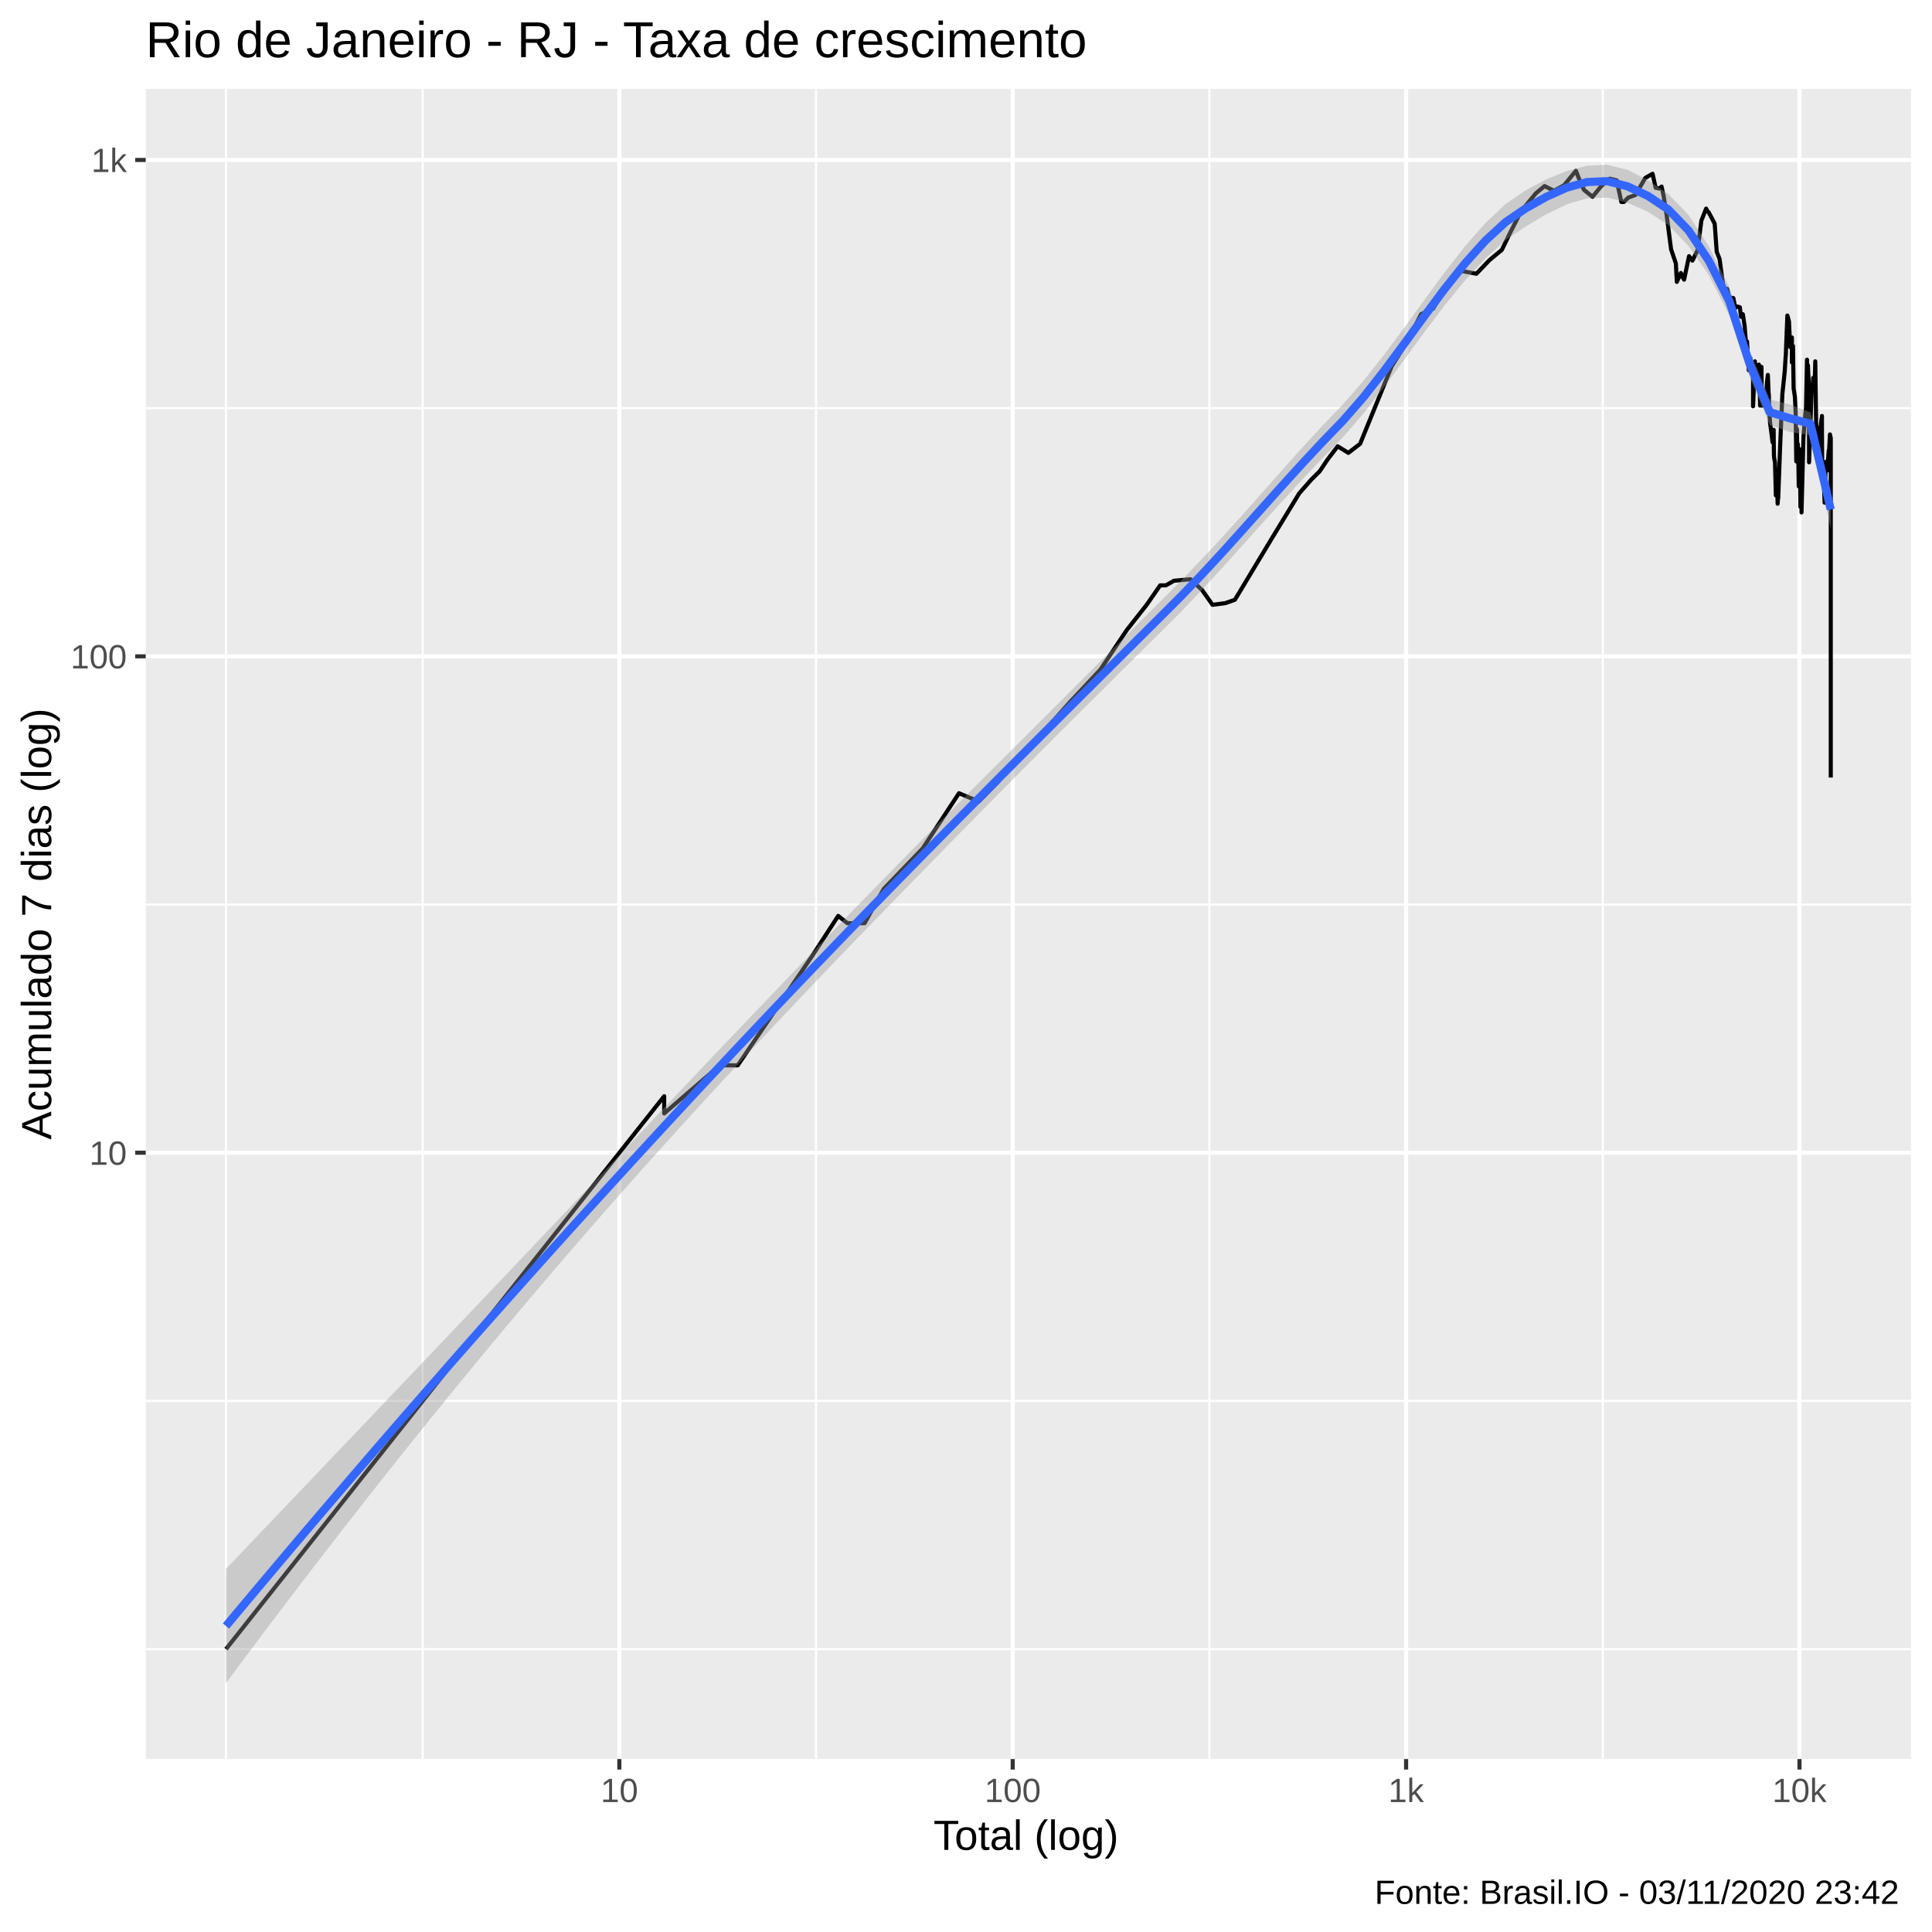
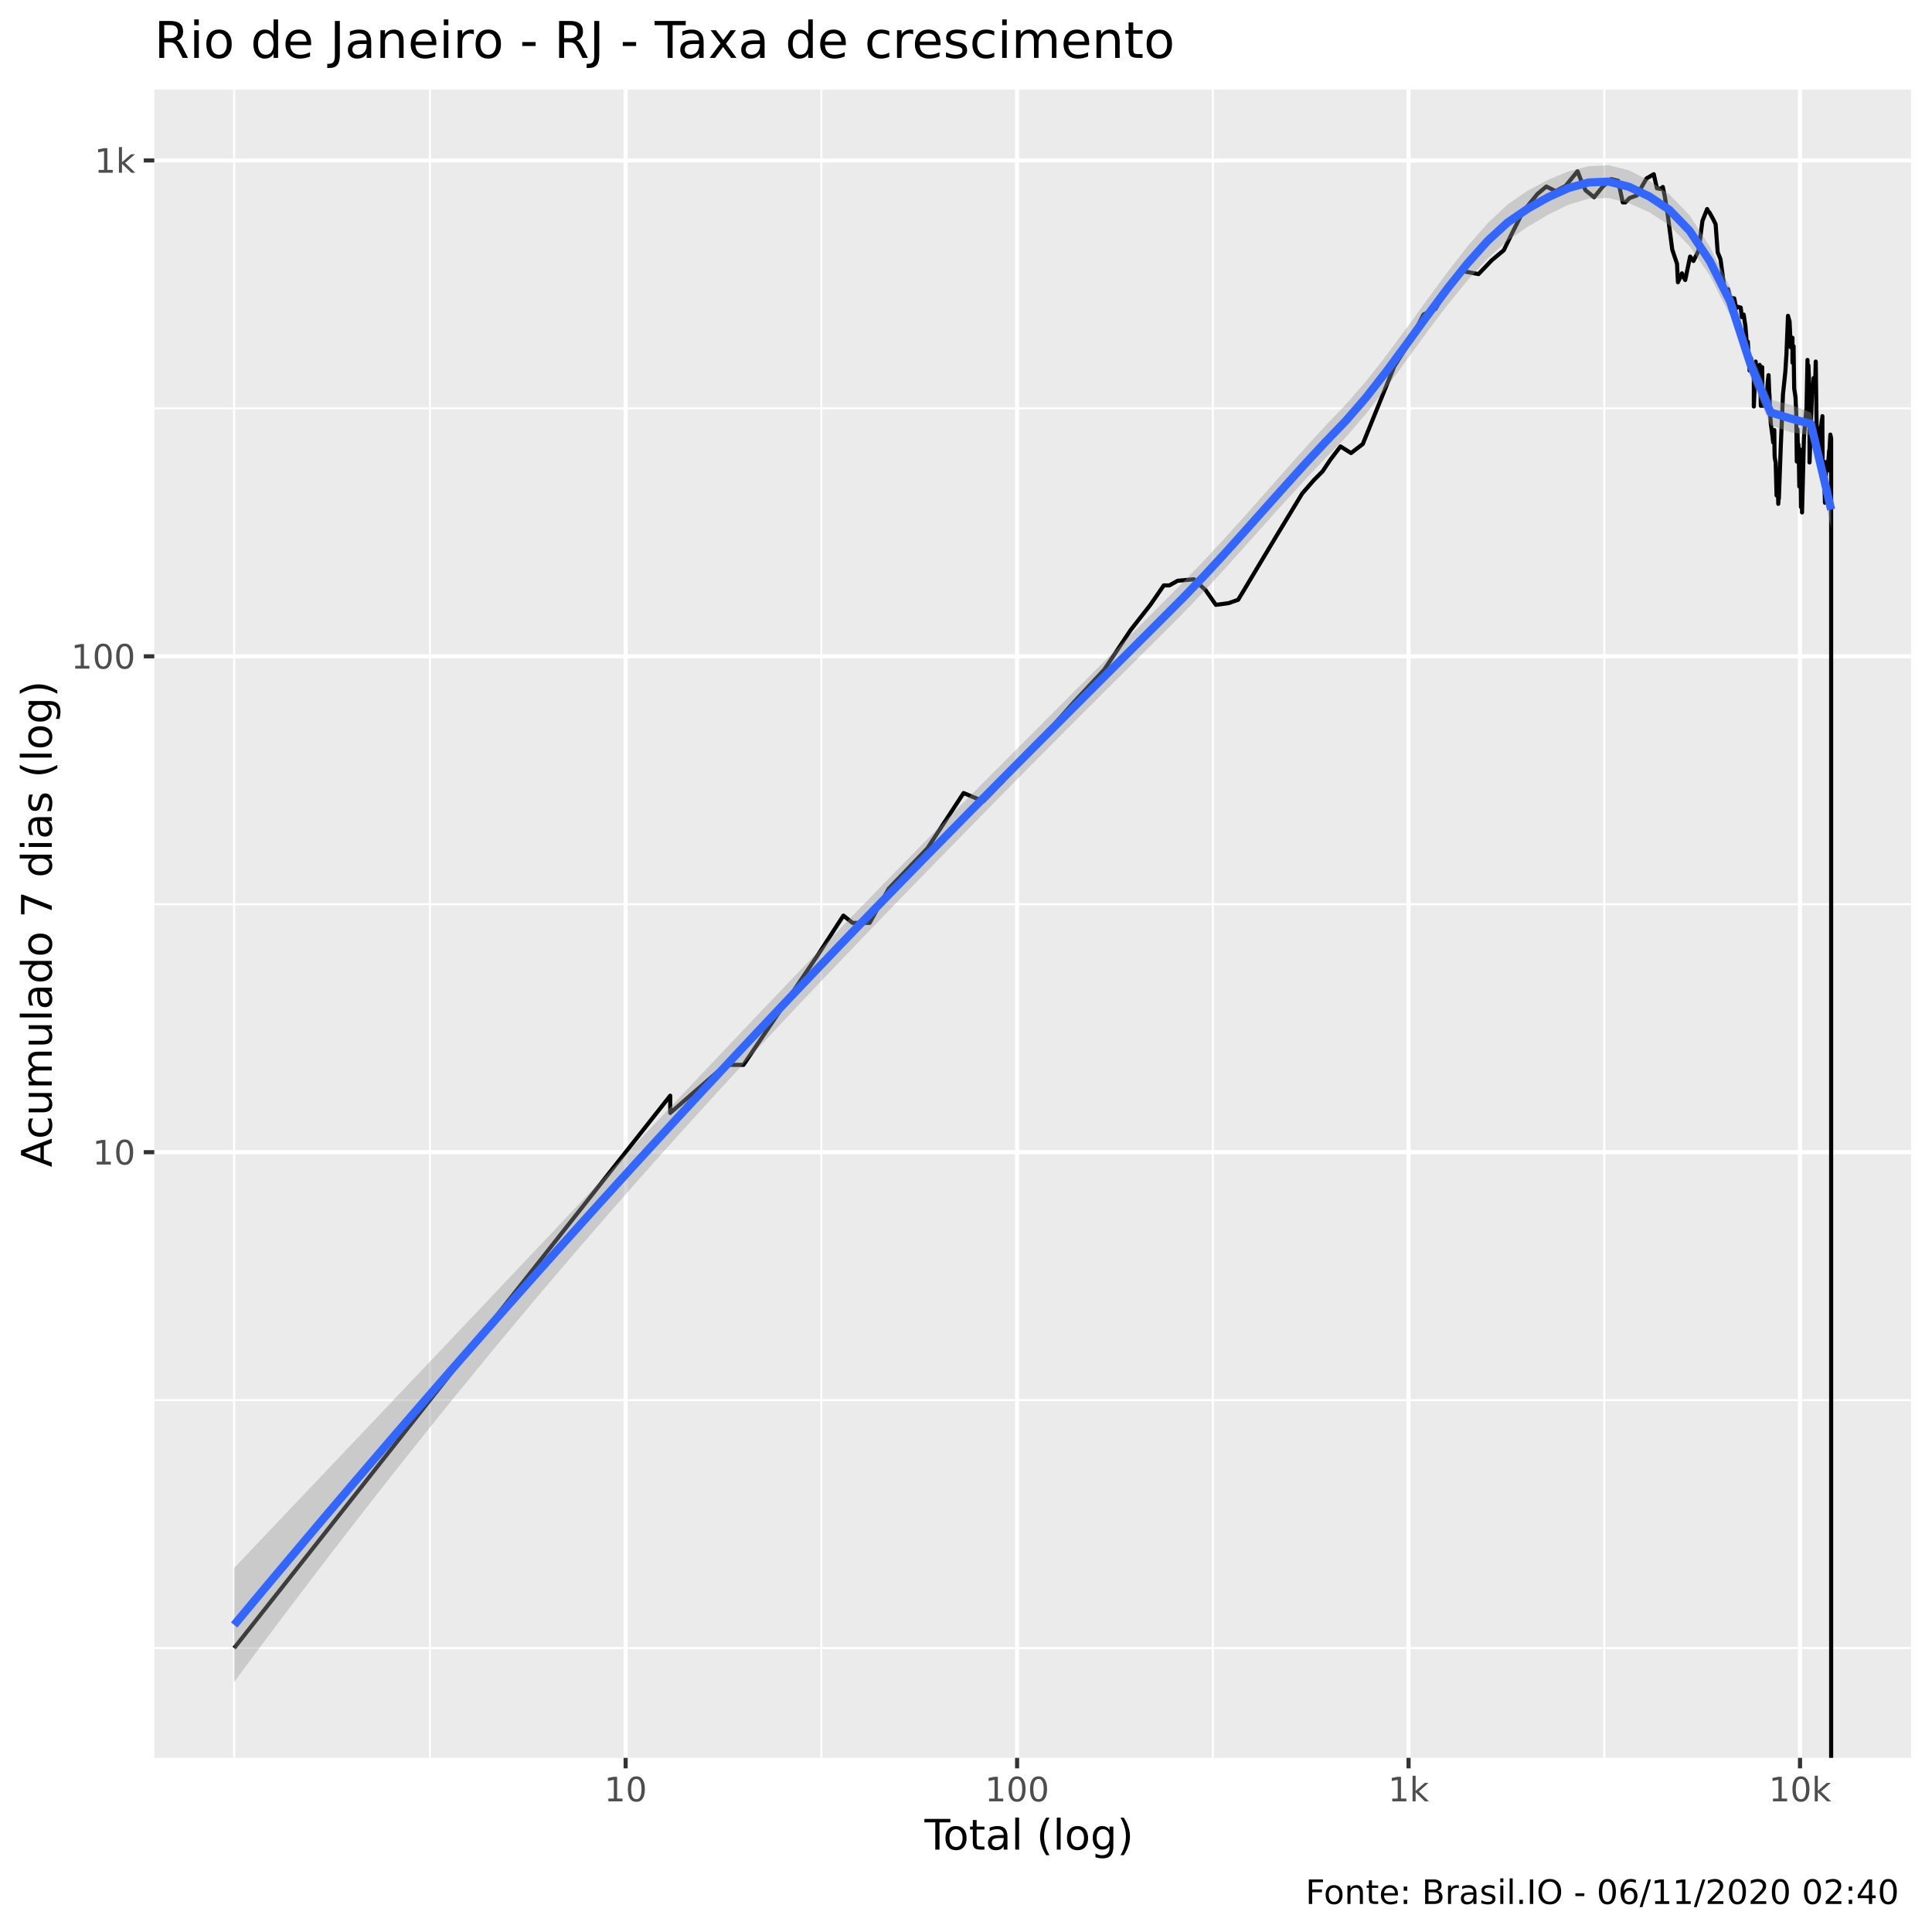
<svg xmlns="http://www.w3.org/2000/svg" viewBox="0 0 504.00 504.00">
  <defs>
    <style type="text/css">
    line, polyline, polygon, path, rect, circle {
      fill: none;
      stroke: #000000;
      stroke-linecap: round;
      stroke-linejoin: round;
      stroke-miterlimit: 10.00;
    }
  </style>
  </defs>
  <rect width="100%" height="100%" style="stroke: none; fill: #FFFFFF;" />
-   <rect x="-0" y="0.00" width="504.00" height="504.00" style="stroke-width: 1.07; stroke: #FFFFFF; fill: #FFFFFF;" />
+   <rect x="0" y="0.00" width="504.00" height="504.00" style="stroke-width: 1.07; stroke: #FFFFFF; fill: #FFFFFF;" />
  <defs>
-     <clipPath id="cpMzguMDJ8NDk4LjUyfDQ1OC44OHwyMy4xOQ==">
-       <rect x="38.02" y="23.19" width="460.50" height="435.69" />
+     <clipPath id="cpNDAuMjV8NDk4LjUyfDQ1OC41N3wyMy4zMw==">
+       <rect x="40.25" y="23.33" width="458.27" height="435.24" />
    </clipPath>
  </defs>
-   <rect x="38.02" y="23.19" width="460.50" height="435.69" style="stroke-width: 1.07; stroke: none; fill: #EBEBEB;" clip-path="url(#cpMzguMDJ8NDk4LjUyfDQ1OC44OHwyMy4xOQ==)" />
-   <polyline points="38.02,430.20 498.52,430.20 " style="stroke-width: 0.53; stroke: #FFFFFF; stroke-linecap: butt;" clip-path="url(#cpMzguMDJ8NDk4LjUyfDQ1OC44OHwyMy4xOQ==)" />
-   <polyline points="38.02,365.46 498.52,365.46 " style="stroke-width: 0.53; stroke: #FFFFFF; stroke-linecap: butt;" clip-path="url(#cpMzguMDJ8NDk4LjUyfDQ1OC44OHwyMy4xOQ==)" />
-   <polyline points="38.02,235.97 498.52,235.97 " style="stroke-width: 0.53; stroke: #FFFFFF; stroke-linecap: butt;" clip-path="url(#cpMzguMDJ8NDk4LjUyfDQ1OC44OHwyMy4xOQ==)" />
-   <polyline points="38.02,106.48 498.52,106.48 " style="stroke-width: 0.53; stroke: #FFFFFF; stroke-linecap: butt;" clip-path="url(#cpMzguMDJ8NDk4LjUyfDQ1OC44OHwyMy4xOQ==)" />
-   <polyline points="58.95,458.88 58.95,23.19 " style="stroke-width: 0.53; stroke: #FFFFFF; stroke-linecap: butt;" clip-path="url(#cpMzguMDJ8NDk4LjUyfDQ1OC44OHwyMy4xOQ==)" />
-   <polyline points="110.26,458.88 110.26,23.19 " style="stroke-width: 0.53; stroke: #FFFFFF; stroke-linecap: butt;" clip-path="url(#cpMzguMDJ8NDk4LjUyfDQ1OC44OHwyMy4xOQ==)" />
-   <polyline points="212.88,458.88 212.88,23.19 " style="stroke-width: 0.53; stroke: #FFFFFF; stroke-linecap: butt;" clip-path="url(#cpMzguMDJ8NDk4LjUyfDQ1OC44OHwyMy4xOQ==)" />
-   <polyline points="315.50,458.88 315.50,23.19 " style="stroke-width: 0.53; stroke: #FFFFFF; stroke-linecap: butt;" clip-path="url(#cpMzguMDJ8NDk4LjUyfDQ1OC44OHwyMy4xOQ==)" />
-   <polyline points="418.12,458.88 418.12,23.19 " style="stroke-width: 0.53; stroke: #FFFFFF; stroke-linecap: butt;" clip-path="url(#cpMzguMDJ8NDk4LjUyfDQ1OC44OHwyMy4xOQ==)" />
-   <polyline points="38.02,300.71 498.52,300.71 " style="stroke-width: 1.07; stroke: #FFFFFF; stroke-linecap: butt;" clip-path="url(#cpMzguMDJ8NDk4LjUyfDQ1OC44OHwyMy4xOQ==)" />
-   <polyline points="38.02,171.22 498.52,171.22 " style="stroke-width: 1.07; stroke: #FFFFFF; stroke-linecap: butt;" clip-path="url(#cpMzguMDJ8NDk4LjUyfDQ1OC44OHwyMy4xOQ==)" />
-   <polyline points="38.02,41.73 498.52,41.73 " style="stroke-width: 1.07; stroke: #FFFFFF; stroke-linecap: butt;" clip-path="url(#cpMzguMDJ8NDk4LjUyfDQ1OC44OHwyMy4xOQ==)" />
-   <polyline points="161.57,458.88 161.57,23.19 " style="stroke-width: 1.07; stroke: #FFFFFF; stroke-linecap: butt;" clip-path="url(#cpMzguMDJ8NDk4LjUyfDQ1OC44OHwyMy4xOQ==)" />
-   <polyline points="264.19,458.88 264.19,23.19 " style="stroke-width: 1.07; stroke: #FFFFFF; stroke-linecap: butt;" clip-path="url(#cpMzguMDJ8NDk4LjUyfDQ1OC44OHwyMy4xOQ==)" />
-   <polyline points="366.81,458.88 366.81,23.19 " style="stroke-width: 1.07; stroke: #FFFFFF; stroke-linecap: butt;" clip-path="url(#cpMzguMDJ8NDk4LjUyfDQ1OC44OHwyMy4xOQ==)" />
-   <polyline points="469.43,458.88 469.43,23.19 " style="stroke-width: 1.07; stroke: #FFFFFF; stroke-linecap: butt;" clip-path="url(#cpMzguMDJ8NDk4LjUyfDQ1OC44OHwyMy4xOQ==)" />
-   <polyline points="58.95,430.20 107.92,368.42 130.68,339.69 138.81,329.44 138.81,329.44 156.88,306.64 173.27,285.96 173.27,290.46 187.77,277.91 192.46,277.91 212.00,249.18 218.66,238.93 221.07,240.84 225.53,240.84 230.54,231.89 240.68,221.36 250.17,206.93 255.35,209.09 260.48,203.83 263.29,199.95 266.79,196.32 270.42,192.91 279.19,183.07 287.05,174.70 293.95,164.35 299.13,157.78 302.65,152.70 304.13,152.70 306.26,151.50 310.55,151.11 313.60,153.93 316.31,157.78 319.64,157.34 322.14,156.47 323.92,153.52 326.53,149.18 331.81,140.40 335.56,134.25 338.93,128.70 342.07,125.12 344.27,122.94 346.29,119.92 348.96,116.42 351.74,118.14 354.81,115.78 363.05,95.56 366.90,89.46 370.73,81.96 372.10,81.28 373.88,80.49 377.78,73.74 380.61,70.55 385.15,71.41 388.61,67.81 391.78,65.19 394.01,60.60 396.80,55.13 400.61,50.48 402.93,48.54 405.38,49.76 408.00,48.35 411.11,44.56 411.98,46.79 413.19,49.50 415.44,51.34 417.73,48.54 419.93,46.61 421.74,47.04 422.96,52.69 423.62,52.69 424.77,51.54 426.63,50.87 429.20,46.42 431.10,45.33 431.91,48.99 432.85,49.18 433.46,48.67 434.00,51.20 434.81,56.36 435.93,65.02 437.18,68.71 437.43,73.54 438.48,71.22 438.92,72.27 439.33,72.95 440.62,66.83 441.50,67.99 442.85,65.27 443.84,57.54 445.08,54.42 445.40,55.06 445.73,55.35 446.66,57.09 447.31,58.36 447.84,65.70 448.58,67.54 449.30,72.85 449.49,74.24 449.66,76.18 450.57,75.35 451.03,77.33 451.51,77.65 452.18,77.76 452.69,80.38 452.88,80.15 453.05,79.93 453.88,80.15 454.17,82.66 454.65,81.96 455.12,85.04 455.42,88.80 455.47,91.60 455.74,89.06 456.20,96.59 456.61,93.40 456.90,97.34 457.32,98.10 457.32,105.99 457.80,94.26 457.97,96.44 458.33,98.57 458.85,95.12 459.00,98.72 459.16,105.81 459.51,95.71 459.61,105.81 459.78,105.81 460.17,104.42 460.69,103.57 460.96,99.66 461.18,97.80 461.36,102.40 461.44,103.24 461.51,106.16 461.76,110.39 462.18,113.52 462.40,115.37 462.69,112.13 462.74,117.06 462.77,118.80 462.82,119.47 463.04,120.60 463.27,129.23 463.56,125.37 463.73,131.41 463.80,130.31 463.86,128.44 463.88,130.04 464.39,116.21 464.97,102.73 465.36,99.03 465.59,96.74 465.74,94.26 465.86,92.56 466.27,82.31 466.69,83.84 466.99,90.52 467.45,88.03 467.45,94.54 467.74,90.25 467.77,92.84 467.90,101.26 468.24,103.57 468.43,107.60 468.59,120.37 468.77,111.93 468.89,119.25 468.99,115.78 469.09,117.27 469.24,126.88 469.55,119.92 469.67,132.24 469.76,117.27 469.93,123.65 469.94,128.44 469.96,133.67 470.46,114.13 470.88,108.88 471.14,106.34 471.39,93.83 471.48,99.66 471.58,96.30 471.63,95.27 471.93,101.91 471.93,120.60 472.57,102.57 472.83,101.74 473.00,98.57 473.06,100.13 473.09,100.61 473.38,100.77 473.55,94.26 473.77,110.58 473.99,112.52 474.08,115.99 474.08,119.25 474.15,117.06 474.47,115.16 474.64,115.16 474.93,111.54 475.18,109.25 475.27,109.44 475.29,108.51 475.29,111.74 475.37,124.63 475.61,120.37 475.80,125.87 475.98,131.13 476.08,129.77 476.17,125.12 476.19,124.14 476.32,120.60 476.56,120.37 476.72,121.99 476.93,119.25 477.07,117.49 477.07,122.70 477.18,117.06 477.38,113.32 477.59,114.33 477.59,123.90 477.59,139.75 477.59,152.70 477.59,152.70 477.59,165.86 477.59,202.84 " style="stroke-width: 1.07; stroke-linecap: butt;" clip-path="url(#cpMzguMDJ8NDk4LjUyfDQ1OC44OHwyMy4xOQ==)" />
-   <polygon points="58.95,409.28 64.25,403.72 69.55,398.16 74.85,392.59 80.15,387.03 85.45,381.47 90.75,375.91 96.05,370.35 101.35,364.78 106.65,359.22 111.95,353.65 117.24,348.08 122.54,342.50 127.84,336.93 133.14,331.35 138.44,325.76 143.74,320.17 149.04,314.58 154.34,308.98 159.64,303.39 164.94,297.79 170.24,292.19 175.54,286.59 180.83,281.00 186.13,275.42 191.43,269.84 196.73,264.28 202.03,258.74 207.33,253.21 212.63,247.70 217.93,242.21 223.23,236.75 228.53,231.31 233.83,225.90 239.13,220.51 244.43,215.16 249.72,209.83 255.02,204.52 260.32,199.22 265.62,193.93 270.92,188.64 276.22,183.35 281.52,178.05 286.82,172.76 292.12,167.46 297.42,162.17 302.72,156.88 308.02,151.57 313.31,146.08 318.61,140.39 323.91,134.53 329.21,128.58 334.51,122.60 339.81,116.68 345.11,110.92 350.41,105.39 355.71,99.32 361.01,92.61 366.31,85.49 371.61,78.20 376.90,71.01 382.20,64.22 387.50,58.17 392.80,53.19 398.10,49.58 403.40,46.78 408.70,44.61 414.00,43.24 419.30,42.99 424.60,44.32 429.90,47.00 435.20,50.60 440.49,56.08 445.79,64.25 451.09,74.80 456.39,91.39 461.69,104.19 466.99,105.55 472.29,107.56 477.59,127.95 477.59,137.88 472.29,113.51 466.99,112.72 461.69,110.86 456.39,98.24 451.09,82.21 445.79,71.82 440.49,64.17 435.20,58.69 429.90,55.25 424.60,52.91 419.30,51.54 414.00,51.74 408.70,53.31 403.40,55.90 398.10,59.03 392.80,62.63 387.50,67.39 382.20,73.14 376.90,79.63 371.61,86.62 366.31,93.86 361.01,101.05 355.71,107.86 350.41,113.96 345.11,119.41 339.81,125.00 334.51,130.75 329.21,136.61 323.91,142.51 318.61,148.39 313.31,154.14 308.02,159.67 302.72,164.96 297.42,170.22 292.12,175.47 286.82,180.74 281.52,186.01 276.22,191.29 270.92,196.60 265.62,201.92 260.32,207.27 255.02,212.64 249.72,218.03 244.43,223.43 239.13,228.85 233.83,234.29 228.53,239.74 223.23,245.21 217.93,250.72 212.63,256.26 207.33,261.84 202.03,267.45 196.73,273.10 191.43,278.79 186.13,284.52 180.83,290.30 175.54,296.13 170.24,302.01 164.94,307.94 159.64,313.93 154.34,319.98 149.04,326.09 143.74,332.25 138.44,338.48 133.14,344.77 127.84,351.12 122.54,357.53 117.24,364.00 111.95,370.53 106.65,377.12 101.35,383.77 96.05,390.48 90.75,397.24 85.45,404.07 80.15,410.96 74.85,417.90 69.55,424.90 64.25,431.96 58.95,439.07 " style="stroke-width: 0.00; stroke: none; fill: #999999; fill-opacity: 0.40;" clip-path="url(#cpMzguMDJ8NDk4LjUyfDQ1OC44OHwyMy4xOQ==)" />
-   <polyline points="58.95,409.28 64.25,403.72 69.55,398.16 74.85,392.59 80.15,387.03 85.45,381.47 90.75,375.91 96.05,370.35 101.35,364.78 106.65,359.22 111.95,353.65 117.24,348.08 122.54,342.50 127.84,336.93 133.14,331.35 138.44,325.76 143.74,320.17 149.04,314.58 154.34,308.98 159.64,303.39 164.94,297.79 170.24,292.19 175.54,286.59 180.83,281.00 186.13,275.42 191.43,269.84 196.73,264.28 202.03,258.74 207.33,253.21 212.63,247.70 217.93,242.21 223.23,236.75 228.53,231.31 233.83,225.90 239.13,220.51 244.43,215.16 249.72,209.83 255.02,204.52 260.32,199.22 265.62,193.93 270.92,188.64 276.22,183.35 281.52,178.05 286.82,172.76 292.12,167.46 297.42,162.17 302.72,156.88 308.02,151.57 313.31,146.08 318.61,140.39 323.91,134.53 329.21,128.58 334.51,122.60 339.81,116.68 345.11,110.92 350.41,105.39 355.71,99.32 361.01,92.61 366.31,85.49 371.61,78.20 376.90,71.01 382.20,64.22 387.50,58.17 392.80,53.19 398.10,49.58 403.40,46.78 408.70,44.61 414.00,43.24 419.30,42.99 424.60,44.32 429.90,47.00 435.20,50.60 440.49,56.08 445.79,64.25 451.09,74.80 456.39,91.39 461.69,104.19 466.99,105.55 472.29,107.56 477.59,127.95 " style="stroke-width: 2.13; stroke: none;" clip-path="url(#cpMzguMDJ8NDk4LjUyfDQ1OC44OHwyMy4xOQ==)" />
-   <polyline points="477.59,137.88 472.29,113.51 466.99,112.72 461.69,110.86 456.39,98.24 451.09,82.21 445.79,71.82 440.49,64.17 435.20,58.69 429.90,55.25 424.60,52.91 419.30,51.54 414.00,51.74 408.70,53.31 403.40,55.90 398.10,59.03 392.80,62.63 387.50,67.39 382.20,73.14 376.90,79.63 371.61,86.62 366.31,93.86 361.01,101.05 355.71,107.86 350.41,113.96 345.11,119.41 339.81,125.00 334.51,130.75 329.21,136.61 323.91,142.51 318.61,148.39 313.31,154.14 308.02,159.67 302.72,164.96 297.42,170.22 292.12,175.47 286.82,180.74 281.52,186.01 276.22,191.29 270.92,196.60 265.62,201.92 260.32,207.27 255.02,212.64 249.72,218.03 244.43,223.43 239.13,228.85 233.83,234.29 228.53,239.74 223.23,245.21 217.93,250.72 212.63,256.26 207.33,261.84 202.03,267.45 196.73,273.10 191.43,278.79 186.13,284.52 180.83,290.30 175.54,296.13 170.24,302.01 164.94,307.94 159.64,313.93 154.34,319.98 149.04,326.09 143.74,332.25 138.44,338.48 133.14,344.77 127.84,351.12 122.54,357.53 117.24,364.00 111.95,370.53 106.65,377.12 101.35,383.77 96.05,390.48 90.75,397.24 85.45,404.07 80.15,410.96 74.85,417.90 69.55,424.90 64.25,431.96 58.95,439.07 " style="stroke-width: 2.13; stroke: none;" clip-path="url(#cpMzguMDJ8NDk4LjUyfDQ1OC44OHwyMy4xOQ==)" />
-   <polyline points="58.95,424.18 64.25,417.84 69.55,411.53 74.85,405.25 80.15,398.99 85.45,392.77 90.75,386.58 96.05,380.41 101.35,374.27 106.65,368.17 111.95,362.09 117.24,356.04 122.54,350.01 127.84,344.02 133.14,338.06 138.44,332.12 143.74,326.21 149.04,320.33 154.34,314.48 159.64,308.66 164.94,302.86 170.24,297.10 175.54,291.36 180.83,285.65 186.13,279.97 191.43,274.32 196.73,268.69 202.03,263.09 207.33,257.52 212.63,251.98 217.93,246.47 223.23,240.98 228.53,235.52 233.83,230.09 239.13,224.68 244.43,219.30 249.72,213.93 255.02,208.58 260.32,203.25 265.62,197.93 270.92,192.62 276.22,187.32 281.52,182.03 286.82,176.75 292.12,171.47 297.42,166.19 302.72,160.92 308.02,155.62 313.31,150.11 318.61,144.39 323.91,138.52 329.21,132.59 334.51,126.67 339.81,120.84 345.11,115.16 350.41,109.68 355.71,103.59 361.01,96.83 366.31,89.68 371.61,82.41 376.90,75.32 382.20,68.68 387.50,62.78 392.80,57.91 398.10,54.31 403.40,51.34 408.70,48.96 414.00,47.49 419.30,47.26 424.60,48.62 429.90,51.12 435.20,54.64 440.49,60.12 445.79,68.04 451.09,78.50 456.39,94.81 461.69,107.52 466.99,109.14 472.29,110.54 477.59,132.92 " style="stroke-width: 2.13; stroke: #3366FF; stroke-linecap: butt;" clip-path="url(#cpMzguMDJ8NDk4LjUyfDQ1OC44OHwyMy4xOQ==)" />
+   <rect x="40.25" y="23.33" width="458.27" height="435.24" style="stroke-width: 1.07; stroke: none; fill: #EBEBEB;" clip-path="url(#cpNDAuMjV8NDk4LjUyfDQ1OC41N3wyMy4zMw==)" />
+   <polyline points="40.25,429.93 498.52,429.93 " style="stroke-width: 0.53; stroke: #FFFFFF; stroke-linecap: butt;" clip-path="url(#cpNDAuMjV8NDk4LjUyfDQ1OC41N3wyMy4zMw==)" />
+   <polyline points="40.25,365.25 498.52,365.25 " style="stroke-width: 0.53; stroke: #FFFFFF; stroke-linecap: butt;" clip-path="url(#cpNDAuMjV8NDk4LjUyfDQ1OC41N3wyMy4zMw==)" />
+   <polyline points="40.25,235.89 498.52,235.89 " style="stroke-width: 0.53; stroke: #FFFFFF; stroke-linecap: butt;" clip-path="url(#cpNDAuMjV8NDk4LjUyfDQ1OC41N3wyMy4zMw==)" />
+   <polyline points="40.25,106.53 498.52,106.53 " style="stroke-width: 0.53; stroke: #FFFFFF; stroke-linecap: butt;" clip-path="url(#cpNDAuMjV8NDk4LjUyfDQ1OC41N3wyMy4zMw==)" />
+   <polyline points="61.08,458.57 61.08,23.33 " style="stroke-width: 0.53; stroke: #FFFFFF; stroke-linecap: butt;" clip-path="url(#cpNDAuMjV8NDk4LjUyfDQ1OC41N3wyMy4zMw==)" />
+   <polyline points="112.15,458.57 112.15,23.33 " style="stroke-width: 0.53; stroke: #FFFFFF; stroke-linecap: butt;" clip-path="url(#cpNDAuMjV8NDk4LjUyfDQ1OC41N3wyMy4zMw==)" />
+   <polyline points="214.27,458.57 214.27,23.33 " style="stroke-width: 0.53; stroke: #FFFFFF; stroke-linecap: butt;" clip-path="url(#cpNDAuMjV8NDk4LjUyfDQ1OC41N3wyMy4zMw==)" />
+   <polyline points="316.39,458.57 316.39,23.33 " style="stroke-width: 0.53; stroke: #FFFFFF; stroke-linecap: butt;" clip-path="url(#cpNDAuMjV8NDk4LjUyfDQ1OC41N3wyMy4zMw==)" />
+   <polyline points="418.51,458.57 418.51,23.33 " style="stroke-width: 0.53; stroke: #FFFFFF; stroke-linecap: butt;" clip-path="url(#cpNDAuMjV8NDk4LjUyfDQ1OC41N3wyMy4zMw==)" />
+   <polyline points="40.25,300.57 498.52,300.57 " style="stroke-width: 1.07; stroke: #FFFFFF; stroke-linecap: butt;" clip-path="url(#cpNDAuMjV8NDk4LjUyfDQ1OC41N3wyMy4zMw==)" />
+   <polyline points="40.25,171.21 498.52,171.21 " style="stroke-width: 1.07; stroke: #FFFFFF; stroke-linecap: butt;" clip-path="url(#cpNDAuMjV8NDk4LjUyfDQ1OC41N3wyMy4zMw==)" />
+   <polyline points="40.25,41.86 498.52,41.86 " style="stroke-width: 1.07; stroke: #FFFFFF; stroke-linecap: butt;" clip-path="url(#cpNDAuMjV8NDk4LjUyfDQ1OC41N3wyMy4zMw==)" />
+   <polyline points="163.21,458.57 163.21,23.33 " style="stroke-width: 1.07; stroke: #FFFFFF; stroke-linecap: butt;" clip-path="url(#cpNDAuMjV8NDk4LjUyfDQ1OC41N3wyMy4zMw==)" />
+   <polyline points="265.33,458.57 265.33,23.33 " style="stroke-width: 1.07; stroke: #FFFFFF; stroke-linecap: butt;" clip-path="url(#cpNDAuMjV8NDk4LjUyfDQ1OC41N3wyMy4zMw==)" />
+   <polyline points="367.45,458.57 367.45,23.33 " style="stroke-width: 1.07; stroke: #FFFFFF; stroke-linecap: butt;" clip-path="url(#cpNDAuMjV8NDk4LjUyfDQ1OC41N3wyMy4zMw==)" />
+   <polyline points="469.57,458.57 469.57,23.33 " style="stroke-width: 1.07; stroke: #FFFFFF; stroke-linecap: butt;" clip-path="url(#cpNDAuMjV8NDk4LjUyfDQ1OC41N3wyMy4zMw==)" />
+   <polyline points="61.08,429.93 109.81,368.21 132.46,339.51 140.55,329.27 140.55,329.27 158.53,306.49 174.84,285.83 174.84,290.33 189.27,277.79 193.95,277.79 213.38,249.09 220.02,238.85 222.41,240.76 226.85,240.76 231.84,231.82 241.93,221.30 251.37,206.88 256.53,209.04 261.63,203.79 264.43,199.91 267.91,196.28 271.53,192.88 280.25,183.05 288.07,174.69 294.95,164.35 300.09,157.79 303.60,152.71 305.07,152.71 307.19,151.51 311.46,151.12 314.49,153.94 317.19,157.79 320.51,157.34 322.99,156.47 324.77,153.53 327.36,149.19 332.62,140.42 336.35,134.27 339.71,128.73 342.83,125.16 345.01,122.97 347.03,119.96 349.69,116.46 352.45,118.19 355.51,115.83 363.70,95.63 367.54,89.53 371.35,82.05 372.71,81.36 374.49,80.57 378.36,73.83 381.18,70.65 385.70,71.50 389.15,67.90 392.29,65.28 394.52,60.70 397.29,55.24 401.09,50.59 403.40,48.66 405.83,49.87 408.44,48.47 411.53,44.68 412.40,46.91 413.60,49.62 415.85,51.45 418.13,48.66 420.31,46.72 422.11,47.15 423.33,52.80 423.99,52.80 425.13,51.65 426.98,50.99 429.54,46.54 431.42,45.45 432.23,49.10 433.17,49.29 433.78,48.78 434.31,51.32 435.12,56.47 436.24,65.11 437.48,68.80 437.72,73.63 438.77,71.31 439.21,72.36 439.62,73.04 440.90,66.93 441.77,68.08 443.12,65.37 444.11,57.64 445.34,54.53 445.66,55.17 445.98,55.46 446.92,57.20 447.55,58.47 448.09,65.80 448.83,67.63 449.54,72.94 449.73,74.33 449.90,76.27 450.81,75.44 451.26,77.42 451.74,77.74 452.41,77.84 452.91,80.46 453.10,80.24 453.27,80.02 454.10,80.24 454.39,82.74 454.87,82.05 455.33,85.12 455.63,88.88 455.67,91.67 455.95,89.14 456.41,96.66 456.81,93.47 457.11,97.41 457.52,98.17 457.52,106.04 458.00,94.32 458.17,96.51 458.53,98.63 459.04,95.19 459.19,98.79 459.35,105.87 459.70,95.77 459.80,105.87 459.97,105.87 460.36,104.48 460.88,103.63 461.15,99.72 461.36,97.86 461.54,102.46 461.62,103.29 461.68,106.22 461.94,110.44 462.36,113.57 462.57,115.41 462.86,112.18 462.91,117.10 462.94,118.84 463.00,119.51 463.22,120.64 463.45,129.26 463.73,125.41 463.90,131.44 463.97,130.34 464.03,128.47 464.05,130.07 464.56,116.25 465.13,102.79 465.52,99.10 465.75,96.81 465.90,94.32 466.02,92.63 466.43,82.39 466.85,83.91 467.15,90.59 467.60,88.11 467.60,94.61 467.89,90.32 467.92,92.91 468.05,101.32 468.39,103.63 468.58,107.65 468.73,120.41 468.91,111.98 469.04,119.29 469.13,115.83 469.23,117.32 469.38,126.92 469.69,119.96 469.81,132.27 469.90,117.32 470.07,123.69 470.08,128.47 470.10,133.69 470.59,114.18 471.01,108.93 471.27,106.40 471.52,93.90 471.61,99.72 471.71,96.36 471.76,95.33 472.05,101.97 472.05,120.64 472.70,102.63 472.96,101.81 473.12,98.63 473.18,100.20 473.21,100.67 473.50,100.83 473.67,94.32 473.89,110.63 474.11,112.57 474.20,116.04 474.20,119.29 474.27,117.10 474.59,115.21 474.76,115.21 475.04,111.59 475.30,109.31 475.39,109.49 475.41,108.57 475.41,111.79 475.48,124.67 475.72,120.41 475.91,125.91 476.08,131.16 476.19,129.80 476.28,125.16 476.29,124.18 476.43,120.64 476.66,120.41 476.83,122.03 477.04,119.29 477.17,117.53 477.17,122.74 477.28,117.10 477.48,113.37 477.69,114.38 477.69,123.93 477.69,139.77 477.69,152.71 477.69,152.71 477.69,165.86 477.69,202.79 477.69,458.57 477.69,458.57 " style="stroke-width: 1.07; stroke-linecap: butt;" clip-path="url(#cpNDAuMjV8NDk4LjUyfDQ1OC41N3wyMy4zMw==)" />
+   <polygon points="61.08,409.03 66.36,403.47 71.63,397.91 76.91,392.35 82.18,386.80 87.45,381.24 92.73,375.69 98.00,370.13 103.27,364.57 108.55,359.01 113.82,353.45 119.09,347.89 124.37,342.32 129.64,336.75 134.91,331.17 140.19,325.59 145.46,320.01 150.73,314.42 156.01,308.83 161.28,303.24 166.55,297.65 171.83,292.05 177.10,286.46 182.37,280.88 187.65,275.30 192.92,269.73 198.20,264.18 203.47,258.64 208.74,253.11 214.02,247.61 219.29,242.13 224.56,236.67 229.84,231.24 235.11,225.83 240.38,220.45 245.66,215.11 250.93,209.78 256.20,204.48 261.48,199.18 266.75,193.89 272.02,188.61 277.30,183.32 282.57,178.04 287.84,172.75 293.12,167.46 298.39,162.17 303.67,156.88 308.94,151.58 314.21,146.10 319.49,140.41 324.76,134.56 330.03,128.61 335.31,122.64 340.58,116.72 345.85,110.97 351.13,105.45 356.40,99.39 361.67,92.68 366.95,85.57 372.22,78.28 377.49,71.10 382.77,64.32 388.04,58.28 393.31,53.31 398.59,49.70 403.86,46.90 409.13,44.73 414.41,43.36 419.68,43.11 424.96,44.44 430.23,47.11 435.50,50.71 440.78,56.18 446.05,64.35 451.32,74.89 456.60,91.46 461.87,104.25 467.14,105.61 472.42,107.62 477.69,127.99 477.69,137.90 472.42,113.56 467.14,112.77 461.87,110.91 456.60,98.30 451.32,82.29 446.05,71.92 440.78,64.26 435.50,58.79 430.23,55.36 424.96,53.02 419.68,51.65 414.41,51.85 409.13,53.42 403.86,56.00 398.59,59.13 393.31,62.73 388.04,67.49 382.77,73.23 377.49,79.71 372.22,86.70 366.95,93.93 361.67,101.11 356.40,107.91 351.13,114.01 345.85,119.45 340.58,125.03 335.31,130.78 330.03,136.63 324.76,142.53 319.49,148.40 314.21,154.15 308.94,159.67 303.67,164.95 298.39,170.21 293.12,175.46 287.84,180.71 282.57,185.98 277.30,191.26 272.02,196.56 266.75,201.88 261.48,207.22 256.20,212.59 250.93,217.97 245.66,223.37 240.38,228.78 235.11,234.21 229.84,239.65 224.56,245.13 219.29,250.63 214.02,256.16 208.74,261.73 203.47,267.34 198.20,272.98 192.92,278.66 187.65,284.39 182.37,290.17 177.10,295.99 171.83,301.86 166.55,307.79 161.28,313.78 156.01,319.82 150.73,325.92 145.46,332.08 140.19,338.30 134.91,344.58 129.64,350.92 124.37,357.32 119.09,363.79 113.82,370.31 108.55,376.89 103.27,383.54 98.00,390.24 92.73,397.00 87.45,403.82 82.18,410.70 76.91,417.64 71.63,424.63 66.36,431.68 61.08,438.79 " style="stroke-width: 0.00; stroke: none; fill: #999999; fill-opacity: 0.40;" clip-path="url(#cpNDAuMjV8NDk4LjUyfDQ1OC41N3wyMy4zMw==)" />
+   <polyline points="61.08,409.03 66.36,403.47 71.63,397.91 76.91,392.35 82.18,386.80 87.45,381.24 92.73,375.69 98.00,370.13 103.27,364.57 108.55,359.01 113.82,353.45 119.09,347.89 124.37,342.32 129.64,336.75 134.91,331.17 140.19,325.59 145.46,320.01 150.73,314.42 156.01,308.83 161.28,303.24 166.55,297.65 171.83,292.05 177.10,286.46 182.37,280.88 187.65,275.30 192.92,269.73 198.20,264.18 203.47,258.64 208.74,253.11 214.02,247.61 219.29,242.13 224.56,236.67 229.84,231.24 235.11,225.83 240.38,220.45 245.66,215.11 250.93,209.78 256.20,204.48 261.48,199.18 266.75,193.89 272.02,188.61 277.30,183.32 282.57,178.04 287.84,172.75 293.12,167.46 298.39,162.17 303.67,156.88 308.94,151.58 314.21,146.10 319.49,140.41 324.76,134.56 330.03,128.61 335.31,122.64 340.58,116.72 345.85,110.97 351.13,105.45 356.40,99.39 361.67,92.68 366.95,85.57 372.22,78.28 377.49,71.10 382.77,64.32 388.04,58.28 393.31,53.31 398.59,49.70 403.86,46.90 409.13,44.73 414.41,43.36 419.68,43.11 424.96,44.44 430.23,47.11 435.50,50.71 440.78,56.18 446.05,64.35 451.32,74.89 456.60,91.46 461.87,104.25 467.14,105.61 472.42,107.62 477.69,127.99 " style="stroke-width: 2.13; stroke: none;" clip-path="url(#cpNDAuMjV8NDk4LjUyfDQ1OC41N3wyMy4zMw==)" />
+   <polyline points="477.69,137.90 472.42,113.56 467.14,112.77 461.87,110.91 456.60,98.30 451.32,82.29 446.05,71.92 440.78,64.26 435.50,58.79 430.23,55.36 424.96,53.02 419.68,51.65 414.41,51.85 409.13,53.42 403.86,56.00 398.59,59.13 393.31,62.73 388.04,67.49 382.77,73.23 377.49,79.71 372.22,86.70 366.95,93.93 361.67,101.11 356.40,107.91 351.13,114.01 345.85,119.45 340.58,125.03 335.31,130.78 330.03,136.63 324.76,142.53 319.49,148.40 314.21,154.15 308.94,159.67 303.67,164.95 298.39,170.21 293.12,175.46 287.84,180.71 282.57,185.98 277.30,191.26 272.02,196.56 266.75,201.88 261.48,207.22 256.20,212.59 250.93,217.97 245.66,223.37 240.38,228.78 235.11,234.21 229.84,239.65 224.56,245.13 219.29,250.63 214.02,256.16 208.74,261.73 203.47,267.34 198.20,272.98 192.92,278.66 187.65,284.39 182.37,290.17 177.10,295.99 171.83,301.86 166.55,307.79 161.28,313.78 156.01,319.82 150.73,325.92 145.46,332.08 140.19,338.30 134.91,344.58 129.64,350.92 124.37,357.32 119.09,363.79 113.82,370.31 108.55,376.89 103.27,383.54 98.00,390.24 92.73,397.00 87.45,403.82 82.18,410.70 76.91,417.64 71.63,424.63 66.36,431.68 61.08,438.79 " style="stroke-width: 2.13; stroke: none;" clip-path="url(#cpNDAuMjV8NDk4LjUyfDQ1OC41N3wyMy4zMw==)" />
+   <polyline points="61.08,423.91 66.36,417.57 71.63,411.27 76.91,405.00 82.18,398.75 87.45,392.53 92.73,386.34 98.00,380.19 103.27,374.05 108.55,367.95 113.82,361.88 119.09,355.84 124.37,349.82 129.64,343.83 134.91,337.87 140.19,331.94 145.46,326.04 150.73,320.17 156.01,314.32 161.28,308.51 166.55,302.72 171.83,296.96 177.10,291.23 182.37,285.52 187.65,279.85 192.92,274.20 198.20,268.58 203.47,262.99 208.74,257.42 214.02,251.89 219.29,246.38 224.56,240.90 229.84,235.45 235.11,230.02 240.38,224.62 245.66,219.24 250.93,213.87 256.20,208.53 261.48,203.20 266.75,197.89 272.02,192.59 277.30,187.29 282.57,182.01 287.84,176.73 293.12,171.46 298.39,166.19 303.67,160.92 308.94,155.63 314.21,150.12 319.49,144.40 324.76,138.54 330.03,132.62 335.31,126.71 340.58,120.88 345.85,115.21 351.13,109.73 356.40,103.65 361.67,96.90 366.95,89.75 372.22,82.49 377.49,75.40 382.77,68.78 388.04,62.88 393.31,58.02 398.59,54.41 403.86,51.45 409.13,49.07 414.41,47.60 419.68,47.38 424.96,48.73 430.23,51.24 435.50,54.75 440.78,60.22 446.05,68.13 451.32,78.59 456.60,94.88 461.87,107.58 467.14,109.19 472.42,110.59 477.69,132.94 " style="stroke-width: 2.13; stroke: #3366FF; stroke-linecap: butt;" clip-path="url(#cpNDAuMjV8NDk4LjUyfDQ1OC41N3wyMy4zMw==)" />
  <defs>
    <clipPath id="cpMC4wMHw1MDQuMDB8NTA0LjAwfDAuMDA=">
      <rect x="0.00" y="0.00" width="504.00" height="504.00" />
    </clipPath>
  </defs>
  <g clip-path="url(#cpMC4wMHw1MDQuMDB8NTA0LjAwfDAuMDA=)">
-     <text x="23.30" y="303.86" style="font-size: 8.80px; fill: #4D4D4D; font-family: Arial;" textLength="9.79px" lengthAdjust="spacingAndGlyphs">10</text>
+     <text x="24.13" y="303.78" style="font-size: 8.80px; fill: #4D4D4D; font-family: DejaVu Sans;" textLength="11.20px" lengthAdjust="spacingAndGlyphs">10</text>
  </g>
  <g clip-path="url(#cpMC4wMHw1MDQuMDB8NTA0LjAwfDAuMDA=)">
-     <text x="18.41" y="174.37" style="font-size: 8.80px; fill: #4D4D4D; font-family: Arial;" textLength="14.68px" lengthAdjust="spacingAndGlyphs">100</text>
+     <text x="18.53" y="174.42" style="font-size: 8.80px; fill: #4D4D4D; font-family: DejaVu Sans;" textLength="16.80px" lengthAdjust="spacingAndGlyphs">100</text>
  </g>
  <g clip-path="url(#cpMC4wMHw1MDQuMDB8NTA0LjAwfDAuMDA=)">
-     <text x="23.80" y="44.88" style="font-size: 8.80px; fill: #4D4D4D; font-family: Arial;" textLength="9.29px" lengthAdjust="spacingAndGlyphs">1k</text>
+     <text x="24.63" y="45.06" style="font-size: 8.80px; fill: #4D4D4D; font-family: DejaVu Sans;" textLength="10.69px" lengthAdjust="spacingAndGlyphs">1k</text>
  </g>
-   <polyline points="35.28,300.71 38.02,300.71 " style="stroke-width: 1.07; stroke: #333333; stroke-linecap: butt;" clip-path="url(#cpMC4wMHw1MDQuMDB8NTA0LjAwfDAuMDA=)" />
-   <polyline points="35.28,171.22 38.02,171.22 " style="stroke-width: 1.07; stroke: #333333; stroke-linecap: butt;" clip-path="url(#cpMC4wMHw1MDQuMDB8NTA0LjAwfDAuMDA=)" />
-   <polyline points="35.28,41.73 38.02,41.73 " style="stroke-width: 1.07; stroke: #333333; stroke-linecap: butt;" clip-path="url(#cpMC4wMHw1MDQuMDB8NTA0LjAwfDAuMDA=)" />
-   <polyline points="161.57,461.62 161.57,458.88 " style="stroke-width: 1.07; stroke: #333333; stroke-linecap: butt;" clip-path="url(#cpMC4wMHw1MDQuMDB8NTA0LjAwfDAuMDA=)" />
-   <polyline points="264.19,461.62 264.19,458.88 " style="stroke-width: 1.07; stroke: #333333; stroke-linecap: butt;" clip-path="url(#cpMC4wMHw1MDQuMDB8NTA0LjAwfDAuMDA=)" />
-   <polyline points="366.81,461.62 366.81,458.88 " style="stroke-width: 1.07; stroke: #333333; stroke-linecap: butt;" clip-path="url(#cpMC4wMHw1MDQuMDB8NTA0LjAwfDAuMDA=)" />
-   <polyline points="469.43,461.62 469.43,458.88 " style="stroke-width: 1.07; stroke: #333333; stroke-linecap: butt;" clip-path="url(#cpMC4wMHw1MDQuMDB8NTA0LjAwfDAuMDA=)" />
+   <polyline points="37.51,300.57 40.25,300.57 " style="stroke-width: 1.07; stroke: #333333; stroke-linecap: butt;" clip-path="url(#cpMC4wMHw1MDQuMDB8NTA0LjAwfDAuMDA=)" />
+   <polyline points="37.51,171.21 40.25,171.21 " style="stroke-width: 1.07; stroke: #333333; stroke-linecap: butt;" clip-path="url(#cpMC4wMHw1MDQuMDB8NTA0LjAwfDAuMDA=)" />
+   <polyline points="37.51,41.86 40.25,41.86 " style="stroke-width: 1.07; stroke: #333333; stroke-linecap: butt;" clip-path="url(#cpMC4wMHw1MDQuMDB8NTA0LjAwfDAuMDA=)" />
+   <polyline points="163.21,461.31 163.21,458.57 " style="stroke-width: 1.07; stroke: #333333; stroke-linecap: butt;" clip-path="url(#cpMC4wMHw1MDQuMDB8NTA0LjAwfDAuMDA=)" />
+   <polyline points="265.33,461.31 265.33,458.57 " style="stroke-width: 1.07; stroke: #333333; stroke-linecap: butt;" clip-path="url(#cpMC4wMHw1MDQuMDB8NTA0LjAwfDAuMDA=)" />
+   <polyline points="367.45,461.31 367.45,458.57 " style="stroke-width: 1.07; stroke: #333333; stroke-linecap: butt;" clip-path="url(#cpMC4wMHw1MDQuMDB8NTA0LjAwfDAuMDA=)" />
+   <polyline points="469.57,461.31 469.57,458.57 " style="stroke-width: 1.07; stroke: #333333; stroke-linecap: butt;" clip-path="url(#cpMC4wMHw1MDQuMDB8NTA0LjAwfDAuMDA=)" />
  <g clip-path="url(#cpMC4wMHw1MDQuMDB8NTA0LjAwfDAuMDA=)">
-     <text x="156.68" y="470.11" style="font-size: 8.80px; fill: #4D4D4D; font-family: Arial;" textLength="9.79px" lengthAdjust="spacingAndGlyphs">10</text>
+     <text x="157.61" y="469.92" style="font-size: 8.80px; fill: #4D4D4D; font-family: DejaVu Sans;" textLength="11.20px" lengthAdjust="spacingAndGlyphs">10</text>
  </g>
  <g clip-path="url(#cpMC4wMHw1MDQuMDB8NTA0LjAwfDAuMDA=)">
-     <text x="256.85" y="470.11" style="font-size: 8.80px; fill: #4D4D4D; font-family: Arial;" textLength="14.68px" lengthAdjust="spacingAndGlyphs">100</text>
+     <text x="256.93" y="469.92" style="font-size: 8.80px; fill: #4D4D4D; font-family: DejaVu Sans;" textLength="16.80px" lengthAdjust="spacingAndGlyphs">100</text>
  </g>
  <g clip-path="url(#cpMC4wMHw1MDQuMDB8NTA0LjAwfDAuMDA=)">
-     <text x="362.16" y="470.11" style="font-size: 8.80px; fill: #4D4D4D; font-family: Arial;" textLength="9.29px" lengthAdjust="spacingAndGlyphs">1k</text>
+     <text x="362.10" y="469.92" style="font-size: 8.80px; fill: #4D4D4D; font-family: DejaVu Sans;" textLength="10.69px" lengthAdjust="spacingAndGlyphs">1k</text>
  </g>
  <g clip-path="url(#cpMC4wMHw1MDQuMDB8NTA0LjAwfDAuMDA=)">
-     <text x="462.34" y="470.11" style="font-size: 8.80px; fill: #4D4D4D; font-family: Arial;" textLength="14.19px" lengthAdjust="spacingAndGlyphs">10k</text>
+     <text x="461.42" y="469.92" style="font-size: 8.80px; fill: #4D4D4D; font-family: DejaVu Sans;" textLength="16.29px" lengthAdjust="spacingAndGlyphs">10k</text>
  </g>
  <g clip-path="url(#cpMC4wMHw1MDQuMDB8NTA0LjAwfDAuMDA=)">
-     <text x="243.51" y="482.57" style="font-size: 11.00px; font-family: Arial;" textLength="49.52px" lengthAdjust="spacingAndGlyphs">Total (log)</text>
+     <text x="241.18" y="482.51" style="font-size: 11.00px; font-family: DejaVu Sans;" textLength="56.41px" lengthAdjust="spacingAndGlyphs">Total (log)</text>
  </g>
  <g clip-path="url(#cpMC4wMHw1MDQuMDB8NTA0LjAwfDAuMDA=)">
-     <text transform="translate(13.35,297.28) rotate(-90)" style="font-size: 11.00px; font-family: Arial;" textLength="112.50px" lengthAdjust="spacingAndGlyphs">Acumulado 7 dias (log)</text>
+     <text transform="translate(13.50,304.49) rotate(-90)" style="font-size: 11.00px; font-family: DejaVu Sans;" textLength="127.09px" lengthAdjust="spacingAndGlyphs">Acumulado 7 dias (log)</text>
  </g>
  <g clip-path="url(#cpMC4wMHw1MDQuMDB8NTA0LjAwfDAuMDA=)">
-     <text x="38.02" y="14.93" style="font-size: 13.20px; font-family: Arial;" textLength="247.23px" lengthAdjust="spacingAndGlyphs">Rio de Janeiro - RJ - Taxa de crescimento</text>
+     <text x="40.25" y="15.10" style="font-size: 13.20px; font-family: DejaVu Sans;" textLength="268.97px" lengthAdjust="spacingAndGlyphs">Rio de Janeiro - RJ - Taxa de crescimento</text>
  </g>
  <g clip-path="url(#cpMC4wMHw1MDQuMDB8NTA0LjAwfDAuMDA=)">
-     <text x="358.61" y="496.67" style="font-size: 8.80px; font-family: Arial;" textLength="139.91px" lengthAdjust="spacingAndGlyphs">Fonte: Brasil.IO -  03/11/2020 23:42</text>
+     <text x="340.58" y="496.69" style="font-size: 8.80px; font-family: DejaVu Sans;" textLength="157.94px" lengthAdjust="spacingAndGlyphs">Fonte: Brasil.IO -  06/11/2020 02:40</text>
  </g>
</svg>
